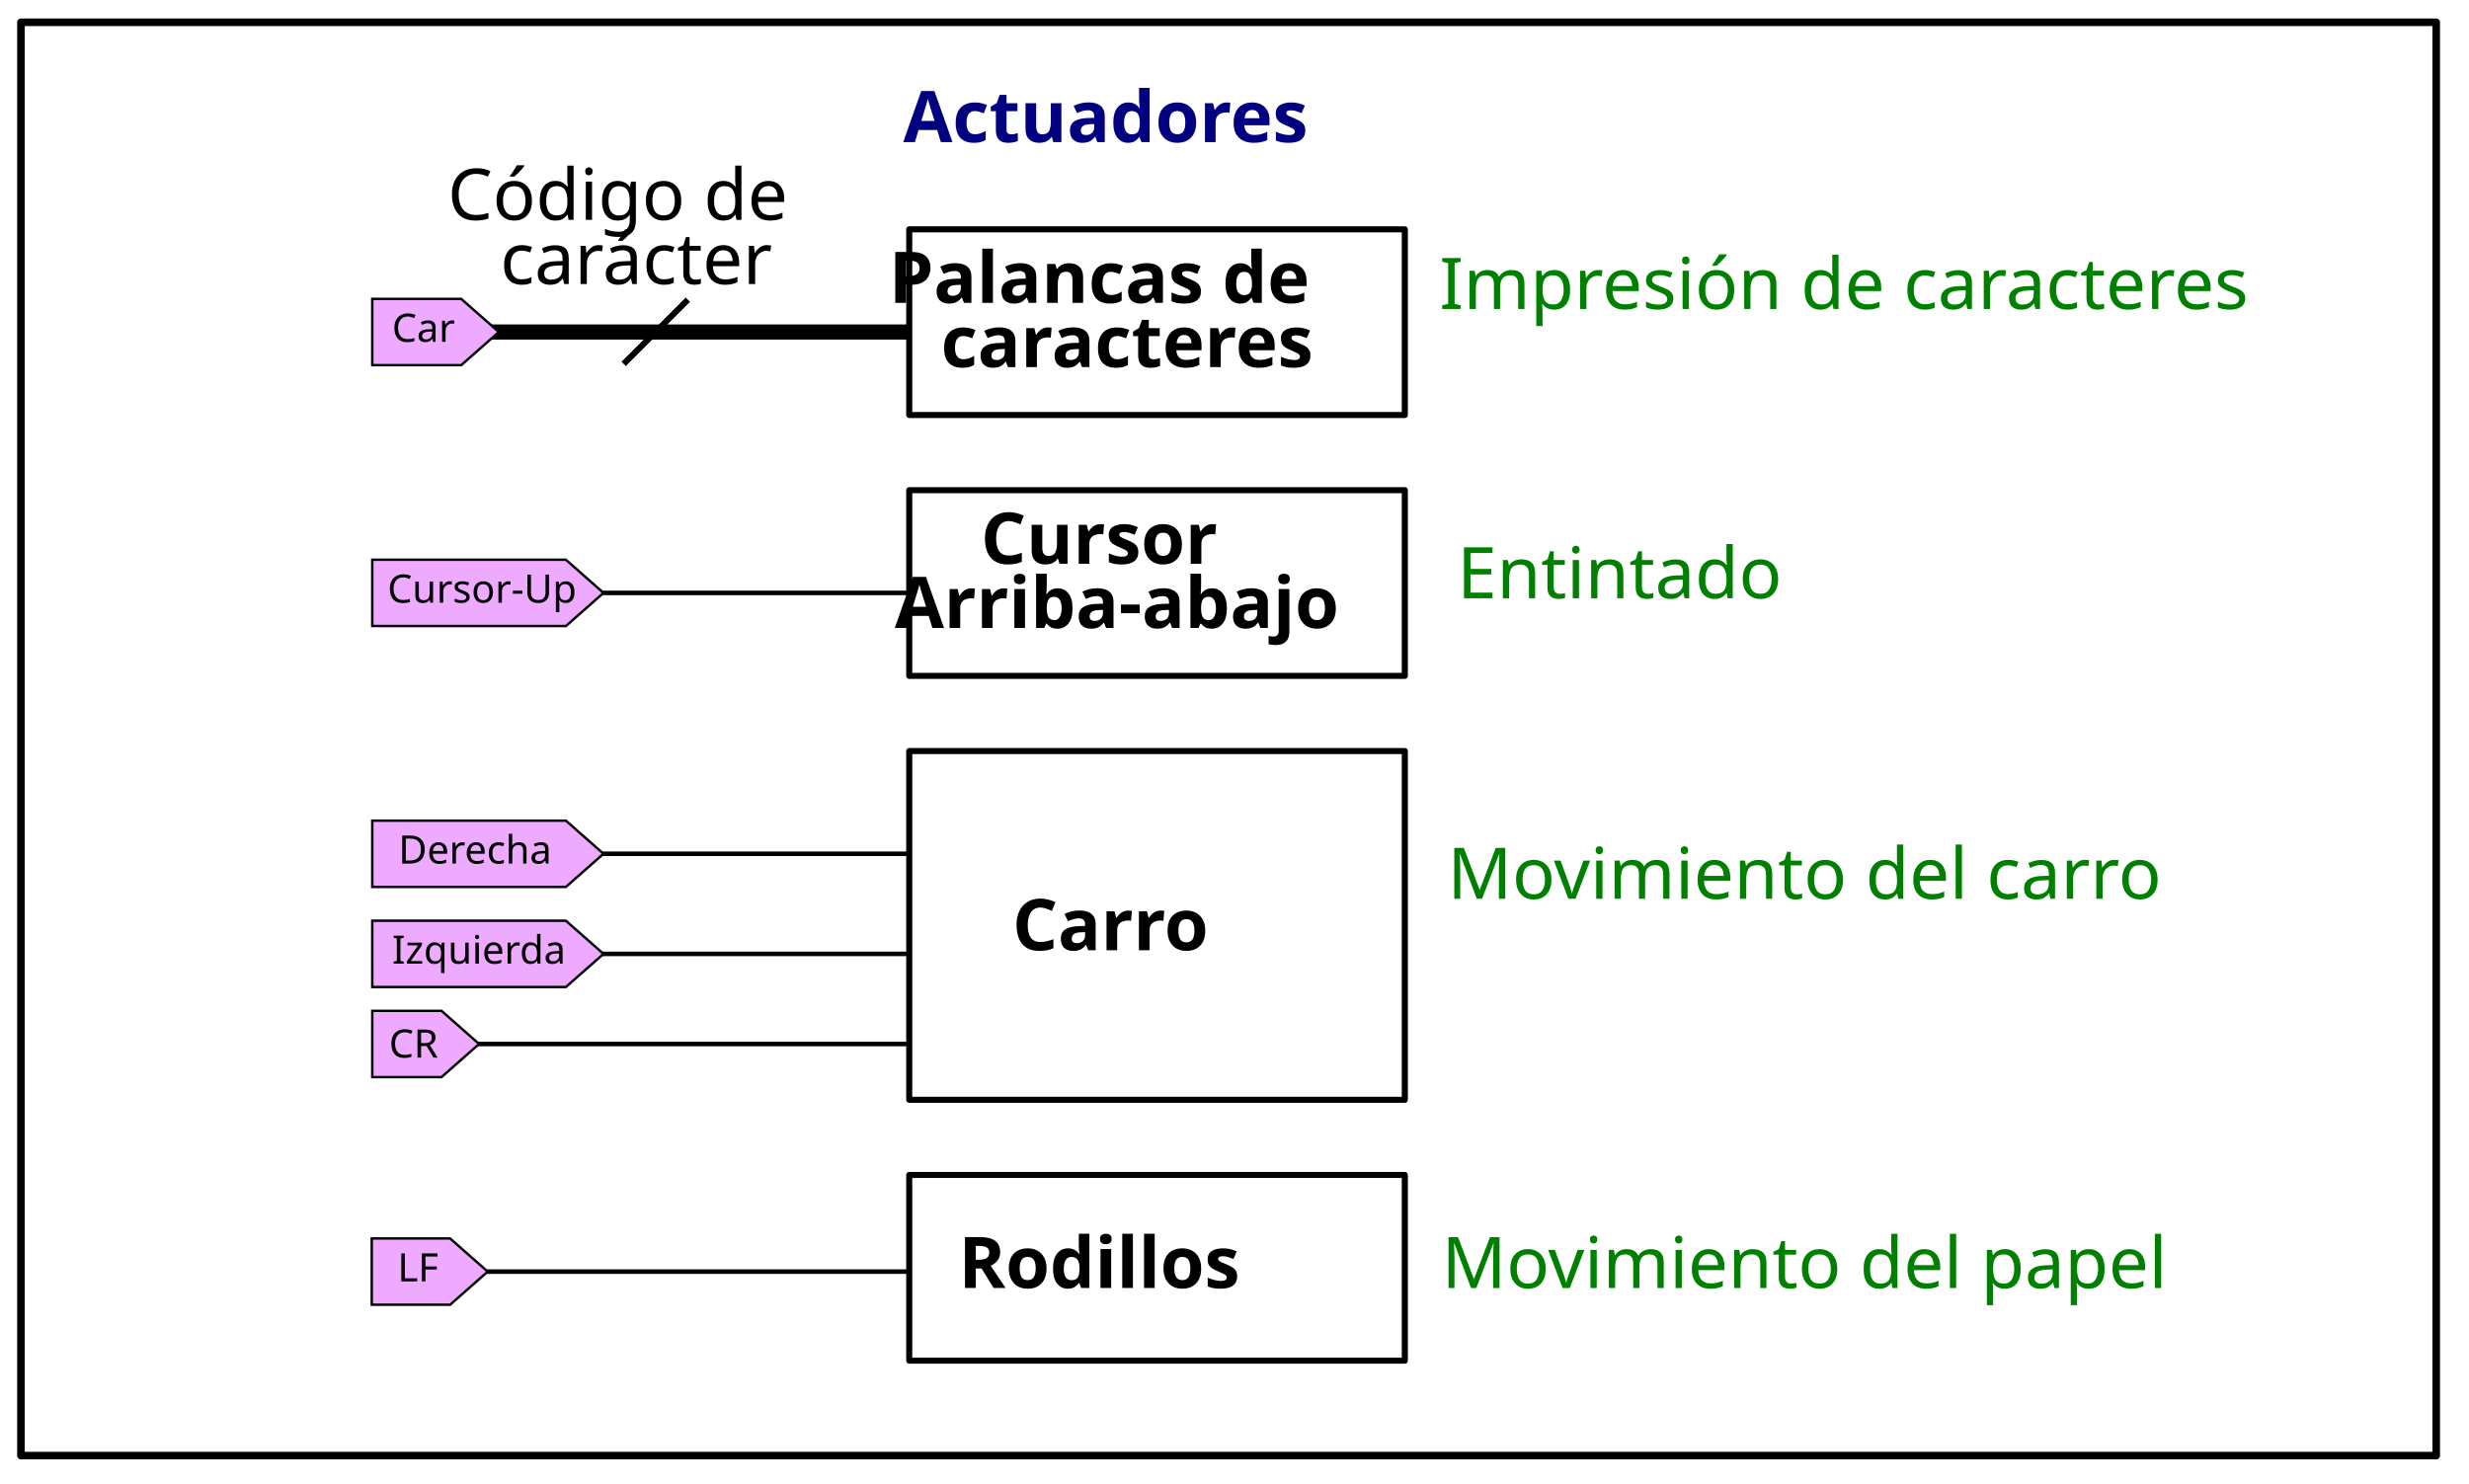
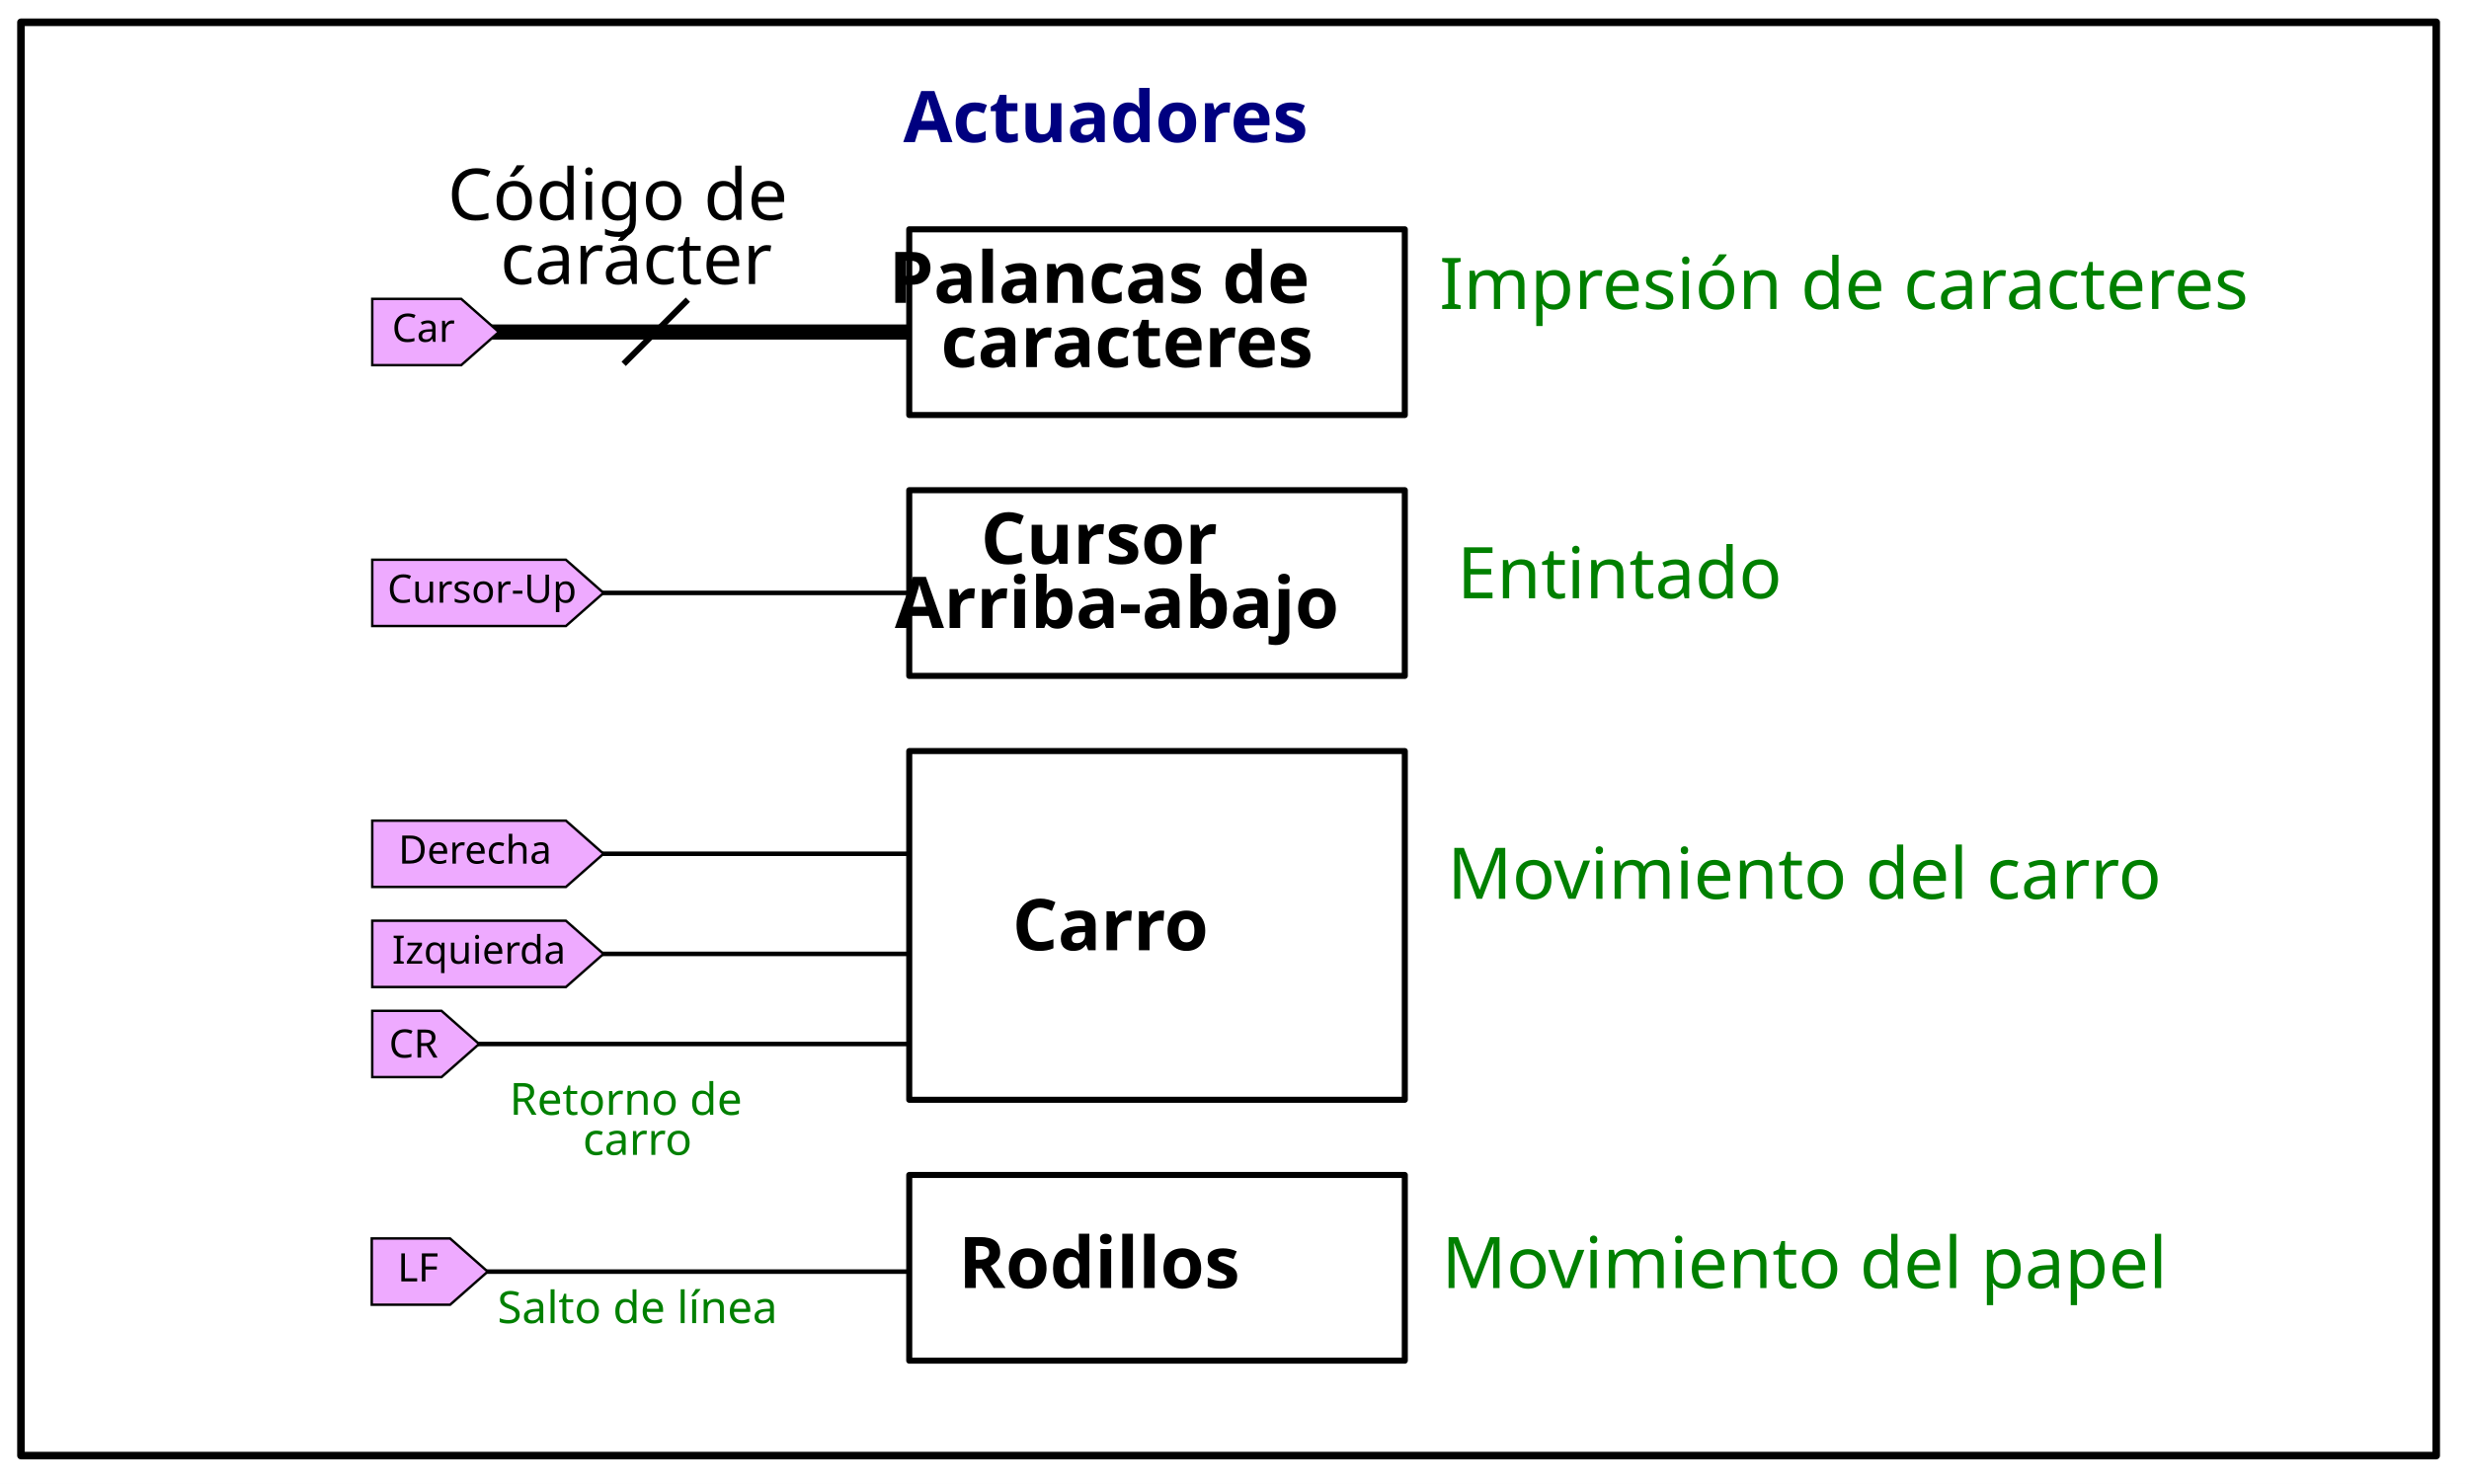
<svg xmlns="http://www.w3.org/2000/svg" width="430.991mm" height="259.1mm" viewBox="0 0 430.991 259.1" version="1.1" id="svg1" xml:space="preserve">
  <defs id="defs1" />
  <g id="layer2" transform="translate(153.6683,53.6097)" style="display:inline">
    <rect style="display:inline;fill:#ffffff;stroke:none;stroke-width:0.794;stroke-linecap:round;stroke-linejoin:round;stroke-dasharray:none" id="rect70" width="430.991" height="259.1" x="-153.668" y="-53.61" />
    <rect style="display:inline;fill:#ffffff;stroke:#000000;stroke-width:1.323;stroke-linecap:round;stroke-linejoin:round;stroke-dasharray:none" id="rect6" width="421.609" height="250.256" x="-150.011" y="-49.717" />
  </g>
  <g id="layer1" style="display:inline" transform="translate(153.6683,53.6097)">
    <text xml:space="preserve" style="font-weight:bold;font-size:12.454px;line-height:0.9;font-family:Ubuntu;-inkscape-font-specification:'Ubuntu Bold';text-align:center;writing-mode:lr-tb;direction:ltr;text-anchor:middle;display:inline;fill:#000000;stroke:none;stroke-width:1.058;stroke-linejoin:round" x="49.544" y="-0.725" id="text1">
      <tspan id="tspan1-1" style="fill:#000000;stroke:none;stroke-width:1.058" x="49.544" y="-0.725">Palancas de</tspan>
      <tspan style="fill:#000000;stroke:none;stroke-width:1.058" x="49.544" y="10.484" id="tspan61"> caracteres</tspan>
    </text>
    <path style="display:inline;fill:none;stroke:#000000;stroke-width:2.646;stroke-linecap:square;stroke-linejoin:round;stroke-dasharray:none" d="M -66.593,4.361 H 3.991" id="path9" />
    <text xml:space="preserve" style="font-weight:bold;font-size:12.454px;line-height:0.9;font-family:Ubuntu;-inkscape-font-specification:'Ubuntu Bold';text-align:center;writing-mode:lr-tb;direction:ltr;text-anchor:middle;display:inline;fill:#000000;stroke:none;stroke-width:1.058;stroke-linejoin:round" x="-34.511" y="-15.221" id="text9">
      <tspan id="tspan9" style="font-style:normal;font-variant:normal;font-weight:normal;font-stretch:normal;font-family:Ubuntu;-inkscape-font-specification:Ubuntu;fill:#000000;stroke:none;stroke-width:1.058" x="-34.511" y="-15.221">Código de</tspan>
      <tspan style="font-style:normal;font-variant:normal;font-weight:normal;font-stretch:normal;font-family:Ubuntu;-inkscape-font-specification:Ubuntu;fill:#000000;stroke:none;stroke-width:1.058" x="-34.511" y="-4.012" id="tspan10">carácter</tspan>
    </text>
    <path id="path5-3" style="display:inline;fill:#eeaaff;stroke:#000000;stroke-width:0.427;stroke-miterlimit:4;stroke-dasharray:none;stroke-opacity:1" d="m -88.686,-1.426 h 15.527 l 6.566,5.788 -6.566,5.787 h -15.527 z" />
    <text xml:space="preserve" style="font-style:normal;font-weight:normal;font-size:6.842px;line-height:1.25;font-family:sans-serif;display:inline;fill:#000000;fill-opacity:1;stroke:none;stroke-width:0.265" x="-85.242" y="6.073" id="text6">
      <tspan id="tspan6" x="-85.242" y="6.073" style="stroke-width:0.265">Car</tspan>
    </text>
    <rect style="display:inline;fill:none;fill-opacity:1;stroke:#000000;stroke-width:1.058;stroke-linecap:round;stroke-linejoin:round;stroke-dasharray:none" id="rect6-4" width="86.506" height="32.425" x="5.05" y="-13.572" />
    <path style="fill:none;fill-opacity:1;stroke:#000000;stroke-width:1.058;stroke-linecap:square;stroke-linejoin:round;stroke-dasharray:none" d="M -44.426,9.552 -33.965,-0.908" id="path61" />
    <text xml:space="preserve" style="font-weight:bold;font-size:12.454px;line-height:0.9;font-family:Ubuntu;-inkscape-font-specification:'Ubuntu Bold';text-align:center;writing-mode:lr-tb;direction:ltr;text-anchor:middle;display:inline;fill:#000000;stroke:none;stroke-width:1.058;stroke-linejoin:round" x="49.544" y="44.826" id="text63">
      <tspan style="fill:#000000;stroke:none;stroke-width:1.058" x="49.544" y="44.826" id="tspan63">Cursor</tspan>
      <tspan style="fill:#000000;stroke:none;stroke-width:1.058" x="51.02" y="56.035" id="tspan67">Arriba-abajo </tspan>
    </text>
    <path style="display:inline;fill:none;stroke:#000000;stroke-width:0.794;stroke-linecap:square;stroke-linejoin:round;stroke-dasharray:none" d="M -48.274,49.912 H 5.05" id="path63" />
    <path id="path65" style="display:inline;fill:#eeaaff;stroke:#000000;stroke-width:0.427;stroke-miterlimit:4;stroke-dasharray:none;stroke-opacity:1" d="m -88.686,44.125 h 33.8 l 6.566,5.788 -6.566,5.787 h -33.8 z" />
    <text xml:space="preserve" style="font-style:normal;font-weight:normal;font-size:6.842px;line-height:1.25;font-family:sans-serif;display:inline;fill:#000000;fill-opacity:1;stroke:none;stroke-width:0.265" x="-86.036" y="51.624" id="text66">
      <tspan id="tspan66" x="-86.036" y="51.624" style="stroke-width:0.265">Cursor-Up</tspan>
    </text>
    <rect style="display:inline;fill:none;fill-opacity:1;stroke:#000000;stroke-width:1.058;stroke-linecap:round;stroke-linejoin:round;stroke-dasharray:none" id="rect66" width="86.506" height="32.425" x="5.05" y="31.979" />
    <text xml:space="preserve" style="font-weight:bold;font-size:12.454px;line-height:0.9;font-family:Ubuntu;-inkscape-font-specification:'Ubuntu Bold';text-align:center;writing-mode:lr-tb;direction:ltr;text-anchor:middle;display:inline;fill:#000080;stroke:none;stroke-width:1.058;stroke-linejoin:round" x="47.426" y="-28.797" id="text69">
      <tspan style="fill:#000080;stroke:none;stroke-width:1.058" x="47.426" y="-28.797" id="tspan69">Actuadores</tspan>
    </text>
    <text xml:space="preserve" style="font-weight:bold;font-size:12.454px;line-height:0.9;font-family:Ubuntu;-inkscape-font-specification:'Ubuntu Bold';text-align:center;writing-mode:lr-tb;direction:ltr;text-anchor:middle;display:inline;fill:#000000;stroke:none;stroke-width:1.058;stroke-linejoin:round" x="48.272" y="112.301" id="text71">
      <tspan style="fill:#000000;stroke:none;stroke-width:1.058" x="48.272" y="112.301" id="tspan71">Carro</tspan>
    </text>
    <path style="display:inline;fill:none;stroke:#000000;stroke-width:0.794;stroke-linecap:square;stroke-linejoin:round;stroke-dasharray:none" d="M -48.274,95.463 H 5.05" id="path71" />
    <path id="path72" style="display:inline;fill:#eeaaff;stroke:#000000;stroke-width:0.427;stroke-miterlimit:4;stroke-dasharray:none;stroke-opacity:1" d="m -88.686,89.676 h 33.8 l 6.566,5.788 -6.566,5.787 h -33.8 z" />
    <text xml:space="preserve" style="font-style:normal;font-weight:normal;font-size:6.842px;line-height:1.25;font-family:sans-serif;display:inline;fill:#000000;fill-opacity:1;stroke:none;stroke-width:0.265" x="-84.115" y="97.175" id="text72">
      <tspan id="tspan72" x="-84.115" y="97.175" style="stroke-width:0.265">Derecha</tspan>
    </text>
    <rect style="display:inline;fill:none;fill-opacity:1;stroke:#000000;stroke-width:1.058;stroke-linecap:round;stroke-linejoin:round;stroke-dasharray:none" id="rect72" width="86.506" height="60.889" x="5.05" y="77.529" />
    <path style="display:inline;fill:none;stroke:#000000;stroke-width:0.794;stroke-linecap:square;stroke-linejoin:round;stroke-dasharray:none" d="M -48.274,112.942 H 5.05" id="path73" />
    <path id="path74" style="display:inline;fill:#eeaaff;stroke:#000000;stroke-width:0.427;stroke-miterlimit:4;stroke-dasharray:none;stroke-opacity:1" d="m -88.686,107.154 h 33.8 l 6.566,5.788 -6.566,5.787 h -33.8 z" />
    <text xml:space="preserve" style="font-style:normal;font-weight:normal;font-size:6.842px;line-height:1.25;font-family:sans-serif;display:inline;fill:#000000;fill-opacity:1;stroke:none;stroke-width:0.265" x="-85.239" y="114.654" id="text74">
      <tspan id="tspan74" x="-85.239" y="114.654" style="stroke-width:0.265">Izquierda</tspan>
    </text>
    <path style="display:inline;fill:none;stroke:#000000;stroke-width:0.794;stroke-linecap:square;stroke-linejoin:round;stroke-dasharray:none" d="M -69.838,128.672 H 5.05" id="path75" />
    <path id="path76" style="display:inline;fill:#eeaaff;stroke:#000000;stroke-width:0.427;stroke-miterlimit:4;stroke-dasharray:none;stroke-opacity:1" d="m -88.686,122.885 h 12.084 l 6.566,5.788 -6.566,5.787 h -12.084 z" />
    <text xml:space="preserve" style="font-style:normal;font-weight:normal;font-size:6.842px;line-height:1.25;font-family:sans-serif;display:inline;fill:#000000;fill-opacity:1;stroke:none;stroke-width:0.265" x="-85.768" y="131.046" id="text76">
      <tspan id="tspan76" x="-85.768" y="131.046" style="stroke-width:0.265">CR</tspan>
    </text>
    <text xml:space="preserve" style="font-weight:bold;font-size:12.454px;line-height:0.9;font-family:Ubuntu;-inkscape-font-specification:'Ubuntu Bold';text-align:center;writing-mode:lr-tb;direction:ltr;text-anchor:middle;display:inline;fill:#000000;stroke:none;stroke-width:1.058;stroke-linejoin:round" x="49.544" y="171.278" id="text78">
      <tspan style="fill:#000000;stroke:none;stroke-width:1.058" x="49.544" y="171.278" id="tspan77">Rodillos</tspan>
      <tspan style="fill:#000000;stroke:none;stroke-width:1.058" x="49.544" y="182.486" id="tspan78" />
    </text>
    <path style="display:inline;fill:none;stroke:#000000;stroke-width:0.794;stroke-linecap:square;stroke-linejoin:round;stroke-dasharray:none" d="M -68.347,168.419 H 5.05" id="path78" />
    <path id="path79" style="display:inline;fill:#eeaaff;stroke:#000000;stroke-width:0.427;stroke-miterlimit:4;stroke-dasharray:none;stroke-opacity:1" d="m -88.774,162.631 h 13.673 l 6.566,5.787 -6.566,5.787 h -13.673 z" />
    <text xml:space="preserve" style="font-style:normal;font-weight:normal;font-size:6.842px;line-height:1.25;font-family:sans-serif;display:inline;fill:#000000;fill-opacity:1;stroke:none;stroke-width:0.265" x="-84.27" y="170.131" id="text79">
      <tspan id="tspan79" x="-84.27" y="170.131" style="stroke-width:0.265">LF</tspan>
    </text>
    <rect style="display:inline;fill:none;fill-opacity:1;stroke:#000000;stroke-width:1.058;stroke-linecap:round;stroke-linejoin:round;stroke-dasharray:none" id="rect79" width="86.506" height="32.425" x="5.05" y="151.544" />
    <text xml:space="preserve" style="font-weight:bold;font-size:12.454px;line-height:0.9;font-family:Ubuntu;-inkscape-font-specification:'Ubuntu Bold';text-align:center;writing-mode:lr-tb;direction:ltr;text-anchor:middle;display:inline;fill:#008000;stroke:none;stroke-width:1.058;stroke-linejoin:round" x="176.294" y="0.336" id="text81">
      <tspan style="font-style:normal;font-variant:normal;font-weight:normal;font-stretch:normal;font-family:Ubuntu;-inkscape-font-specification:Ubuntu;fill:#008000;stroke:none;stroke-width:1.058" x="176.294" y="0.336" id="tspan81">Impresión de caracteres</tspan>
    </text>
    <text xml:space="preserve" style="font-weight:bold;font-size:12.454px;line-height:0.9;font-family:Ubuntu;-inkscape-font-specification:'Ubuntu Bold';text-align:center;writing-mode:lr-tb;direction:ltr;text-anchor:middle;display:inline;fill:#008000;stroke:none;stroke-width:1.058;stroke-linejoin:round" x="137.139" y="50.848" id="text82">
      <tspan style="font-style:normal;font-variant:normal;font-weight:normal;font-stretch:normal;font-family:Ubuntu;-inkscape-font-specification:Ubuntu;fill:#008000;stroke:none;stroke-width:1.058" x="137.139" y="50.848" id="tspan82">Entintado</tspan>
    </text>
    <text xml:space="preserve" style="font-weight:bold;font-size:12.454px;line-height:0.9;font-family:Ubuntu;-inkscape-font-specification:'Ubuntu Bold';text-align:center;writing-mode:lr-tb;direction:ltr;text-anchor:middle;display:inline;fill:#008000;stroke:none;stroke-width:1.058;stroke-linejoin:round" x="169.413" y="103.322" id="text83">
      <tspan style="font-style:normal;font-variant:normal;font-weight:normal;font-stretch:normal;font-family:Ubuntu;-inkscape-font-specification:Ubuntu;fill:#008000;stroke:none;stroke-width:1.058" x="169.413" y="103.322" id="tspan83">Movimiento del carro</tspan>
    </text>
    <text xml:space="preserve" style="font-weight:bold;font-size:12.454px;line-height:0.9;font-family:Ubuntu;-inkscape-font-specification:'Ubuntu Bold';text-align:center;writing-mode:lr-tb;direction:ltr;text-anchor:middle;display:inline;fill:#008000;stroke:none;stroke-width:1.058;stroke-linejoin:round" x="169.413" y="171.29" id="text84">
      <tspan style="font-style:normal;font-variant:normal;font-weight:normal;font-stretch:normal;font-family:Ubuntu;-inkscape-font-specification:Ubuntu;fill:#008000;stroke:none;stroke-width:1.058" x="169.413" y="171.29" id="tspan84">Movimiento del papel</tspan>
    </text>
+     <text xml:space="preserve" style="font-weight:bold;font-size:7.77px;line-height:0.9;font-family:Ubuntu;-inkscape-font-specification:'Ubuntu Bold';text-align:center;writing-mode:lr-tb;direction:ltr;text-anchor:middle;display:inline;fill:#008000;stroke:none;stroke-width:1.058;stroke-linejoin:round" x="-37.341" y="141.042" id="text85">
+       <tspan style="font-style:normal;font-variant:normal;font-weight:normal;font-stretch:normal;font-family:Ubuntu;-inkscape-font-specification:Ubuntu;fill:#008000;stroke:none;stroke-width:1.058" x="-37.341" y="141.042" id="tspan85">Retorno de</tspan>
+       <tspan style="font-style:normal;font-variant:normal;font-weight:normal;font-stretch:normal;font-family:Ubuntu;-inkscape-font-specification:Ubuntu;fill:#008000;stroke:none;stroke-width:1.058" x="-37.341" y="148.035" id="tspan86">carro</tspan>
+     </text>
+     <text xml:space="preserve" style="font-weight:bold;font-size:7.77px;line-height:0.9;font-family:Ubuntu;-inkscape-font-specification:'Ubuntu Bold';text-align:center;writing-mode:lr-tb;direction:ltr;text-anchor:middle;display:inline;fill:#008000;stroke:none;stroke-width:1.058;stroke-linejoin:round" x="-37.341" y="177.412" id="text88">
+       <tspan style="font-style:normal;font-variant:normal;font-weight:normal;font-stretch:normal;font-family:Ubuntu;-inkscape-font-specification:Ubuntu;fill:#008000;stroke:none;stroke-width:1.058" x="-37.341" y="177.412" id="tspan88">Salto de línea</tspan>
+     </text>
  </g>
</svg>
